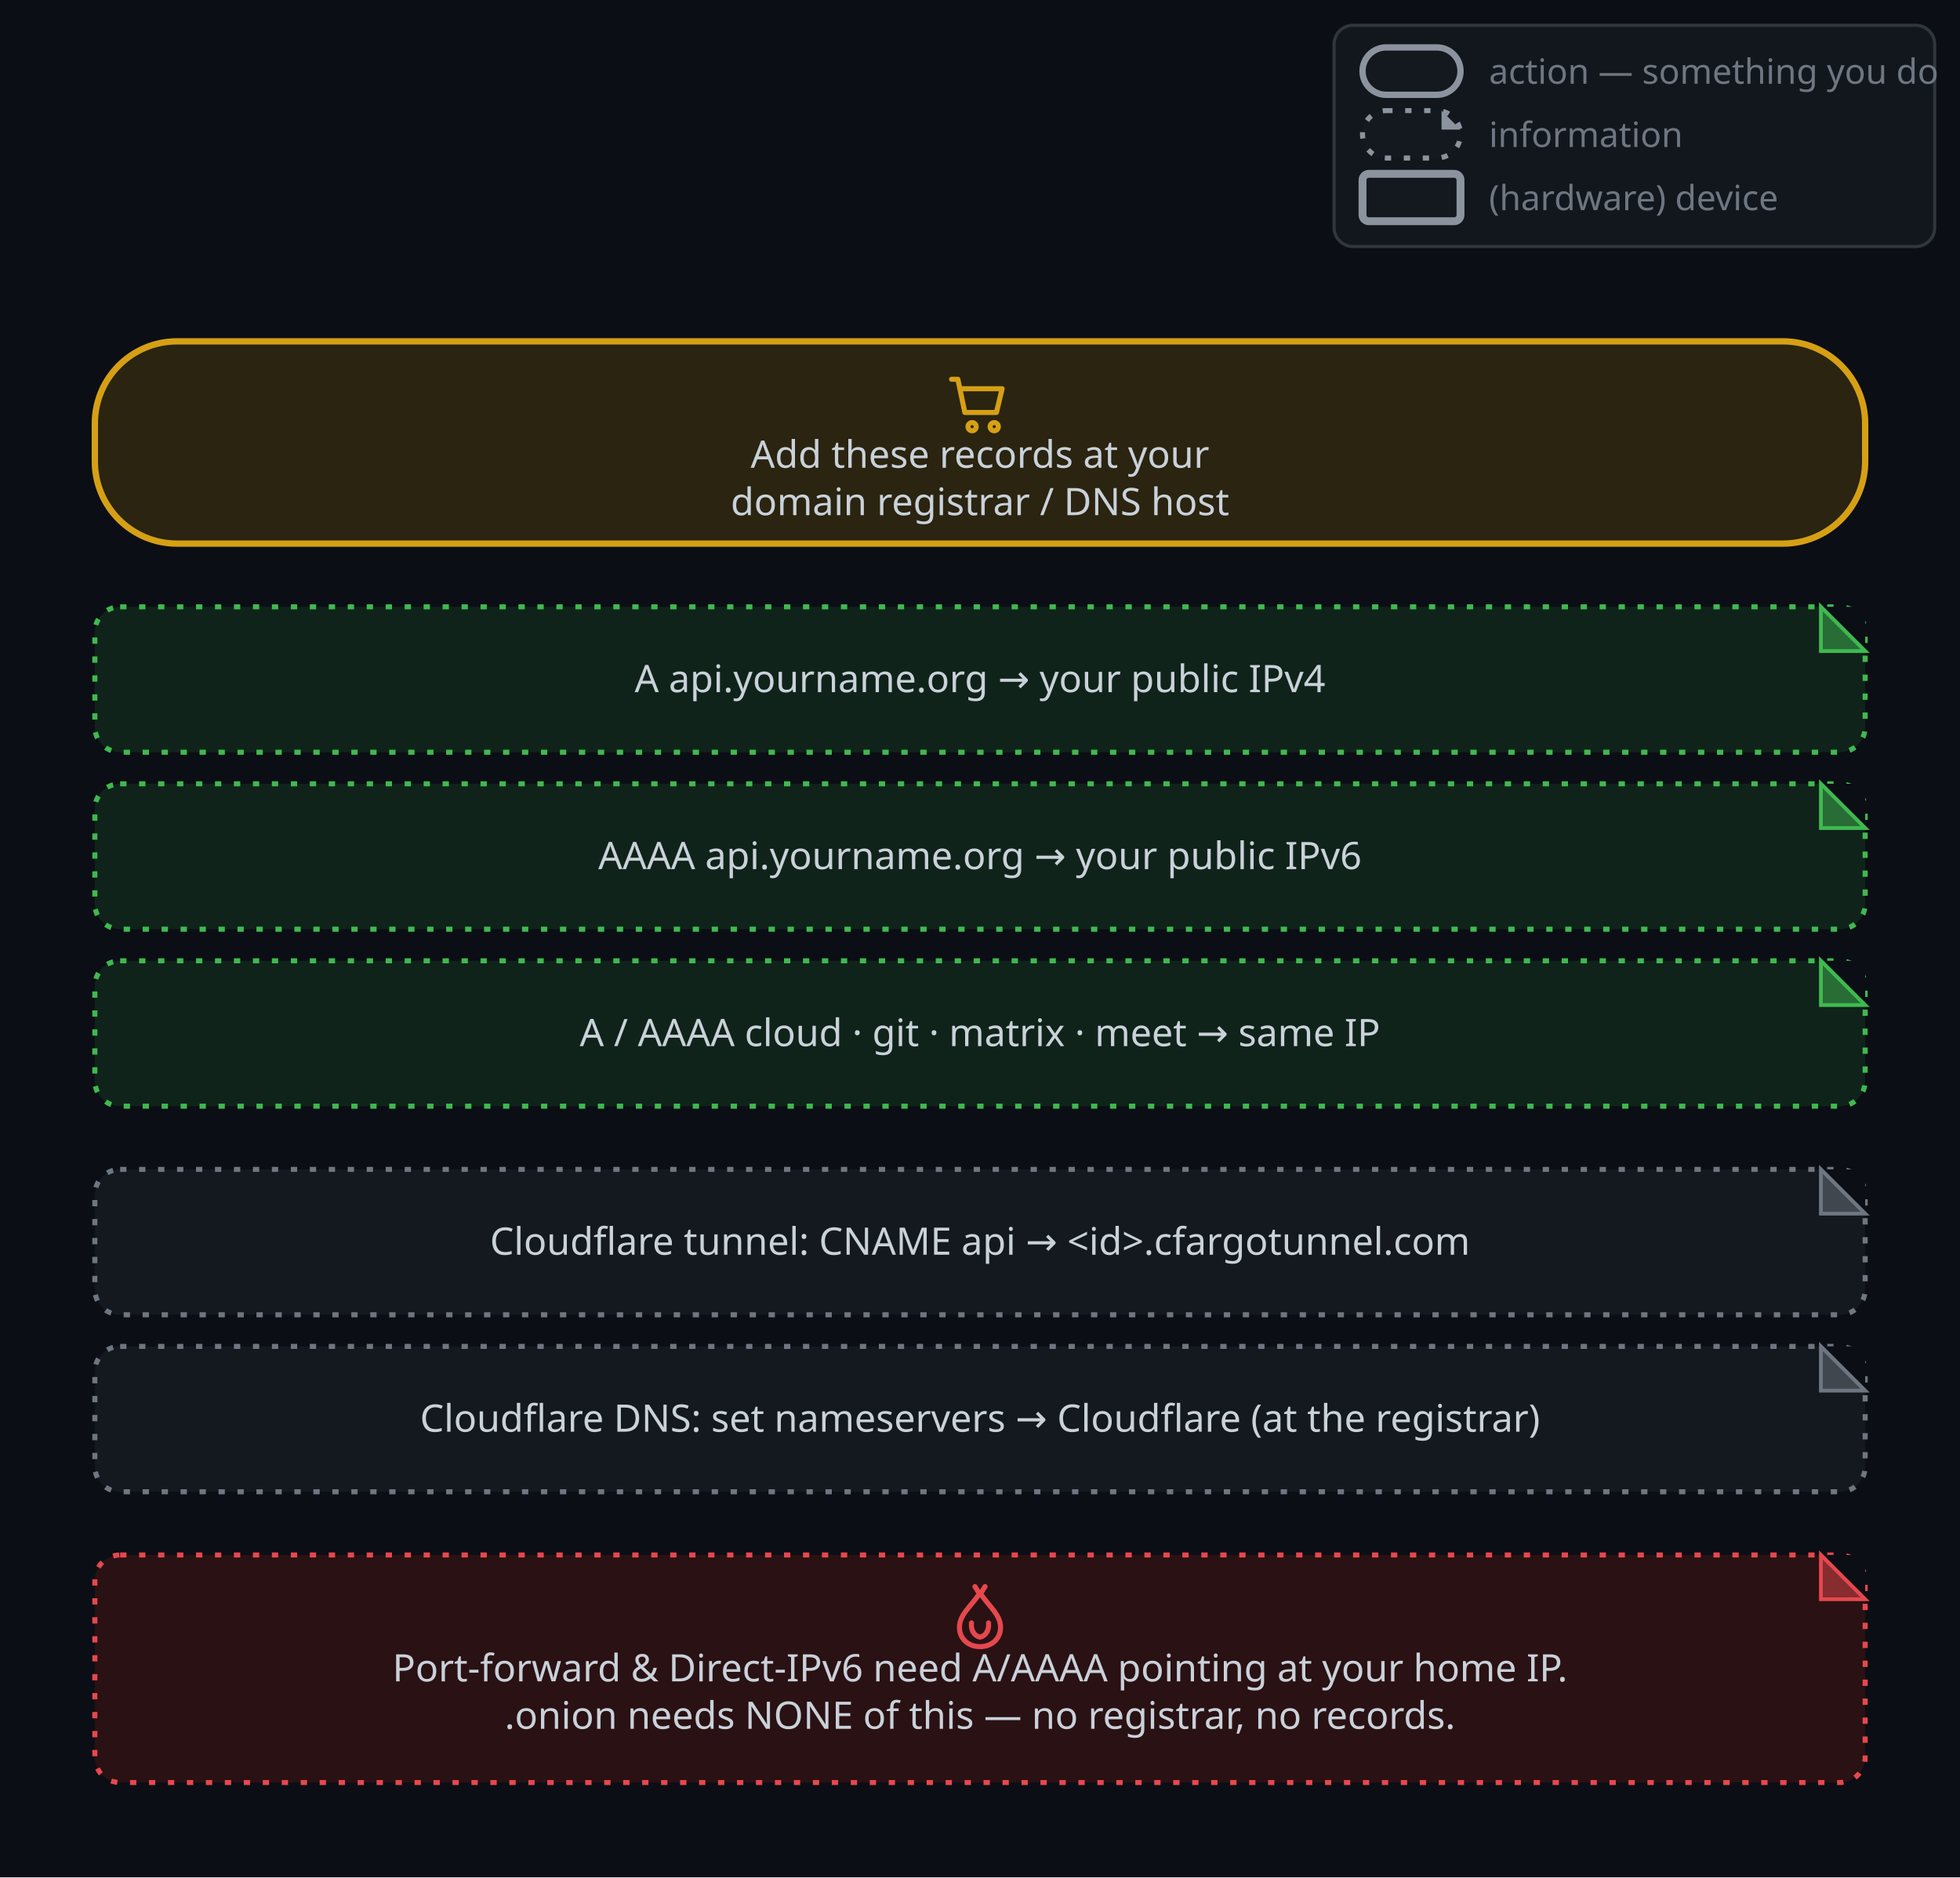
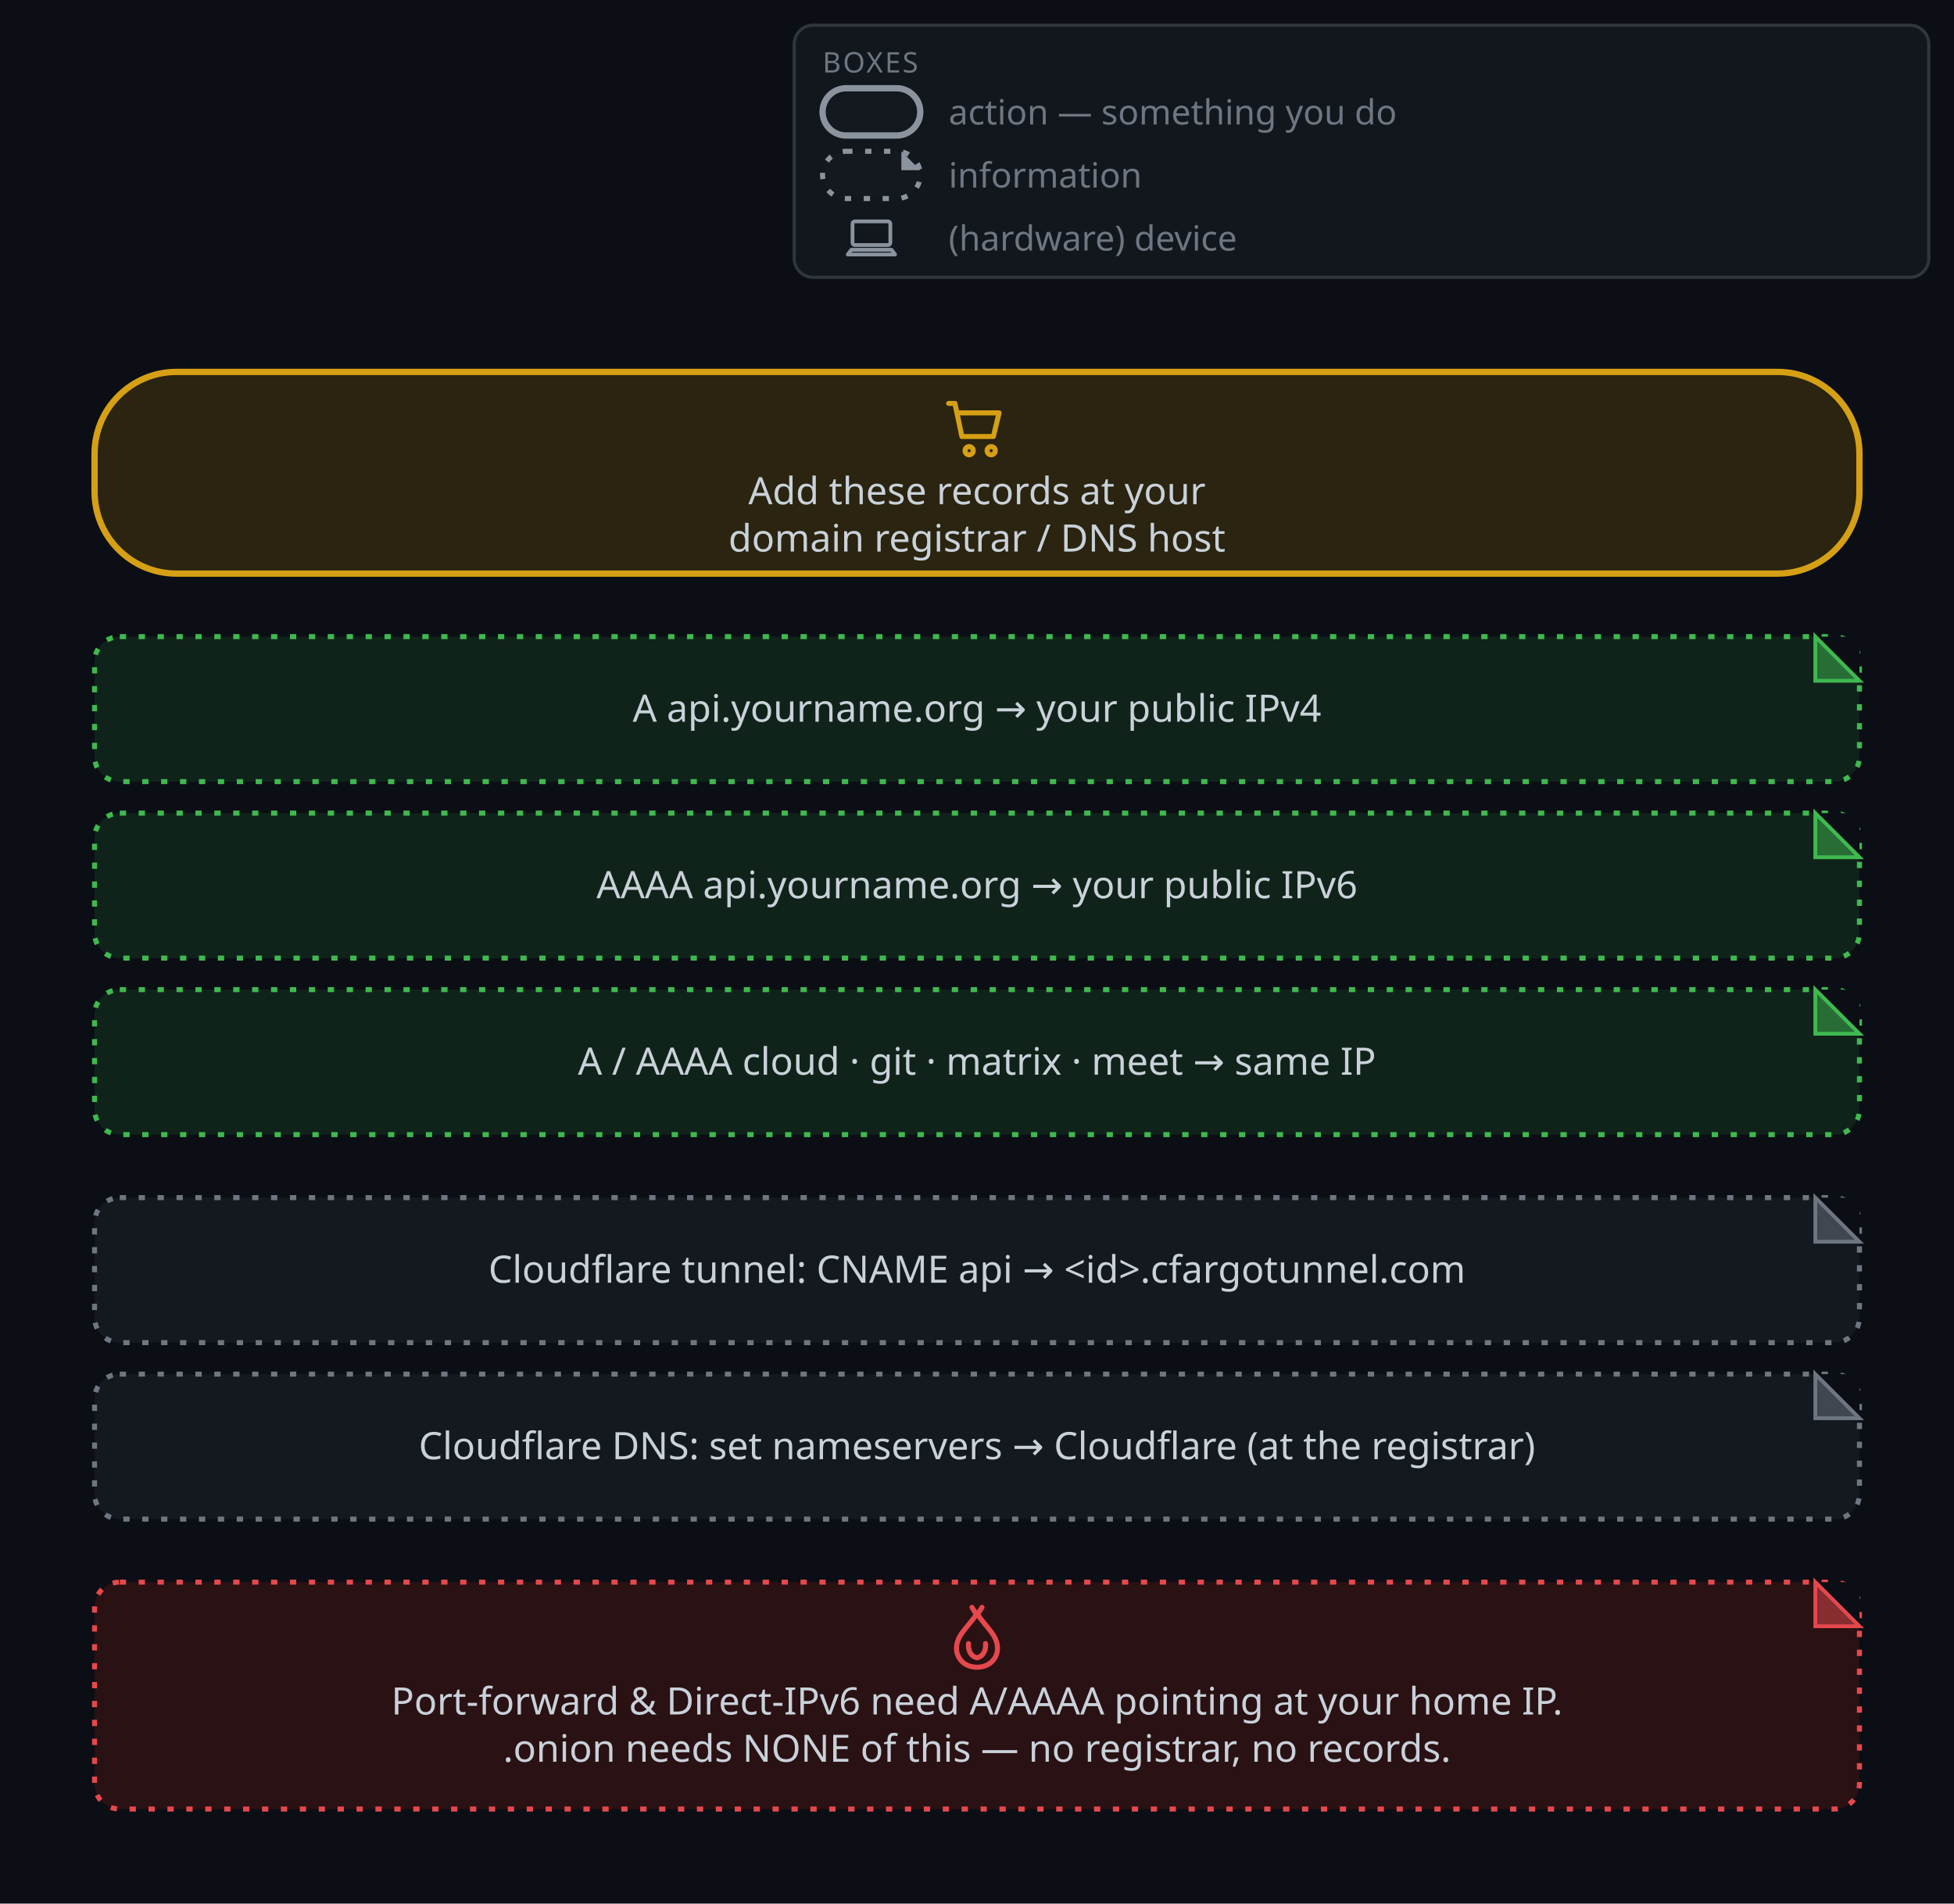
- <svg xmlns="http://www.w3.org/2000/svg" viewBox="30 -68 620 594" width="620" height="594" font-family="ui-sans-serif, system-ui, sans-serif">
+ <svg xmlns="http://www.w3.org/2000/svg" viewBox="30 -78 620 604" width="620" height="604" font-family="ui-sans-serif, system-ui, sans-serif">
  <defs>
    <marker id="arrow" viewBox="0 0 10 10" refX="9" refY="5" markerWidth="7" markerHeight="7" orient="auto-start-reverse">
      <path d="M0,0 L10,5 L0,10 z" fill="#6e7681" />
    </marker>
-     <symbol id="ic-laptop" viewBox="0 0 24 24" fill="none" stroke="currentColor" stroke-width="1.6" stroke-linecap="round" stroke-linejoin="round">
+     <symbol id="ic-laptop" data-bbox="1.2 4.2 21.6 15.6" viewBox="0 0 24 24" fill="none" stroke="currentColor" stroke-width="1.6" stroke-linecap="round" stroke-linejoin="round">
      <rect x="4" y="5" width="16" height="10" rx="1" />
      <path d="M2 19h20l-1.5-2H3.5L2 19Z" />
    </symbol>
-     <symbol id="ic-server" viewBox="0 0 24 24" fill="none" stroke="currentColor" stroke-width="1.6" stroke-linecap="round" stroke-linejoin="round">
+     <symbol id="ic-server" data-bbox="4.2 2.2 15.6 19.6" viewBox="0 0 24 24" fill="none" stroke="currentColor" stroke-width="1.6" stroke-linecap="round" stroke-linejoin="round">
      <rect x="5" y="3" width="14" height="8" rx="1" />
      <rect x="5" y="13" width="14" height="8" rx="1" />
      <circle cx="8" cy="7" r=".9" fill="currentColor" stroke="none" />
      <circle cx="8" cy="17" r=".9" fill="currentColor" stroke="none" />
      <path d="M11 7h5M11 17h5" />
    </symbol>
-     <symbol id="ic-router" viewBox="0 0 24 24" fill="none" stroke="currentColor" stroke-width="1.6" stroke-linecap="round" stroke-linejoin="round">
+     <symbol id="ic-router" data-bbox="2.2 5.2 19.6 15.6" viewBox="0 0 24 24" fill="none" stroke="currentColor" stroke-width="1.6" stroke-linecap="round" stroke-linejoin="round">
      <rect x="3" y="13" width="18" height="7" rx="1" />
      <circle cx="7" cy="16.5" r=".9" fill="currentColor" stroke="none" />
      <path d="M11 16.5h6M9 13V9M15 13V9M9 9l-2-3M15 9l2-3" />
    </symbol>
-     <symbol id="ic-cloud" viewBox="0 0 24 24" fill="none" stroke="currentColor" stroke-width="1.6" stroke-linecap="round" stroke-linejoin="round">
+     <symbol id="ic-cloud" data-bbox="1.4 4.7 20.4 14.2" viewBox="0 0 24 24" fill="none" stroke="currentColor" stroke-width="1.6" stroke-linecap="round" stroke-linejoin="round">
      <path d="M7 18h10a4 4 0 0 0 .5-7.97A6 6 0 0 0 6 9.5 3.5 3.5 0 0 0 7 18Z" />
    </symbol>
-     <symbol id="ic-phone" viewBox="0 0 24 24" fill="none" stroke="currentColor" stroke-width="1.6" stroke-linecap="round" stroke-linejoin="round">
+     <symbol id="ic-phone" data-bbox="6.2 1.2 11.6 21.6" viewBox="0 0 24 24" fill="none" stroke="currentColor" stroke-width="1.6" stroke-linecap="round" stroke-linejoin="round">
      <rect x="7" y="2" width="10" height="20" rx="2" />
      <path d="M10 5h4" />
      <circle cx="12" cy="18.5" r=".9" fill="currentColor" stroke="none" />
    </symbol>
-     <symbol id="ic-usb" viewBox="0 0 24 24" fill="none" stroke="currentColor" stroke-width="1.6" stroke-linecap="round" stroke-linejoin="round">
+     <symbol id="ic-usb" data-bbox="8.2 2.6 7.6 19.2" viewBox="0 0 24 24" fill="none" stroke="currentColor" stroke-width="1.6" stroke-linecap="round" stroke-linejoin="round">
      <rect x="9" y="8" width="6" height="13" rx="1" />
      <path d="M10 8V4h4v4" />
      <path d="M12 11v4" />
      <circle cx="12" cy="4" r=".6" fill="currentColor" stroke="none" />
    </symbol>
-     <symbol id="ic-ethernet" viewBox="0 0 24 24" fill="none" stroke="currentColor" stroke-width="1.6" stroke-linecap="round" stroke-linejoin="round">
+     <symbol id="ic-ethernet" data-bbox="7.2 2.2 9.6 19.6" viewBox="0 0 24 24" fill="none" stroke="currentColor" stroke-width="1.6" stroke-linecap="round" stroke-linejoin="round">
      <path d="M8 3h8v5l-2 2v4h-4v-4L8 8V3Z" />
      <path d="M9 21v-7M15 21v-7" />
      <path d="M10 5v2M12 5v2M14 5v2" />
    </symbol>
-     <symbol id="ic-wifi" viewBox="0 0 24 24" fill="none" stroke="currentColor" stroke-width="1.6" stroke-linecap="round" stroke-linejoin="round">
+     <symbol id="ic-wifi" data-bbox="3.2 5.4 17.6 15.4" viewBox="0 0 24 24" fill="none" stroke="currentColor" stroke-width="1.6" stroke-linecap="round" stroke-linejoin="round">
      <path d="M4 9a13 13 0 0 1 16 0" />
      <path d="M7 12.5a8.5 8.5 0 0 1 10 0" />
      <path d="M10 16a4 4 0 0 1 4 0" />
      <circle cx="12" cy="19" r="1" fill="currentColor" stroke="none" />
    </symbol>
-     <symbol id="ic-safe" viewBox="0 0 24 24" fill="none" stroke="currentColor" stroke-width="1.6" stroke-linecap="round" stroke-linejoin="round">
+     <symbol id="ic-safe" data-bbox="2.2 3.2 19.6 17.6" viewBox="0 0 24 24" fill="none" stroke="currentColor" stroke-width="1.6" stroke-linecap="round" stroke-linejoin="round">
      <rect x="3" y="4" width="18" height="16" rx="1.5" />
      <circle cx="11" cy="12" r="4" />
      <path d="M11 12l2-2" />
      <path d="M18 9v6" />
    </symbol>
-     <symbol id="ic-relay" viewBox="0 0 24 24" fill="none" stroke="currentColor" stroke-width="1.6" stroke-linecap="round" stroke-linejoin="round">
+     <symbol id="ic-relay" data-bbox="2.3 3.6 20 13.2" viewBox="0 0 24 24" fill="none" stroke="currentColor" stroke-width="1.6" stroke-linecap="round" stroke-linejoin="round">
      <path d="M6 16h12a3.5 3.5 0 0 0 .3-6.98A5 5 0 0 0 8.5 8 3 3 0 0 0 6 16Z" />
      <path d="M9 12l2 2 4-4" />
    </symbol>
-     <symbol id="ic-tor" viewBox="0 0 24 24" fill="none" stroke="currentColor" stroke-width="1.6" stroke-linecap="round" stroke-linejoin="round">
+     <symbol id="ic-tor" data-bbox="6.2 2.2 11.6 16.6" viewBox="0 0 24 24" fill="none" stroke="currentColor" stroke-width="1.6" stroke-linecap="round" stroke-linejoin="round">
      <path d="M12 3c-3 3-5 6-5 10a5 5 0 0 0 10 0c0-4-2-7-5-10Z" />
      <path d="M12 9c-1.5 1.5-2 3-2 4a2 2 0 0 0 4 0c0-1-.5-2.5-2-4Z" />
    </symbol>
-     <symbol id="ic-onion" viewBox="0 0 24 24" fill="none" stroke="currentColor" stroke-width="1.6" stroke-linecap="round" stroke-linejoin="round">
+     <symbol id="ic-onion" data-bbox="4.7 1.2 14.6 20.6" viewBox="0 0 24 24" fill="none" stroke="currentColor" stroke-width="1.6" stroke-linecap="round" stroke-linejoin="round">
      <path d="M12 21c-4 0-6.5-2.8-6.5-6 0-4.2 3.5-6.5 6.5-11 3 4.5 6.5 6.8 6.5 11 0 3.2-2.5 6-6.5 6Z" />
      <path d="M9.3 13.5c-.2 2 .6 4 2.7 4.5M14.7 13.5c.2 2-.6 4-2.7 4.5" />
      <path d="M12 4.5l1.6-2.5M12 4.5l-1.6-2.5" />
    </symbol>
-     <symbol id="ic-gear" viewBox="0 0 24 24" fill="none" stroke="currentColor" stroke-width="1.6" stroke-linecap="round" stroke-linejoin="round">
+     <symbol id="ic-gear" data-bbox="1.2 1.2 21.6 21.6" viewBox="0 0 24 24" fill="none" stroke="currentColor" stroke-width="1.6" stroke-linecap="round" stroke-linejoin="round">
      <circle cx="12" cy="12" r="3.2" />
      <path d="M12 2v3M12 19v3M2 12h3M19 12h3M4.9 4.9l2.1 2.1M17 17l2.1 2.1M19.1 4.9L17 7M7 17l-2.1 2.1" />
    </symbol>
-     <symbol id="ic-block" viewBox="0 0 24 24" fill="none" stroke="#f85149" stroke-width="2.2" stroke-linecap="round">
+     <symbol id="ic-block" data-bbox="1.9 1.9 20.2 20.2" viewBox="0 0 24 24" fill="none" stroke="#f85149" stroke-width="2.2" stroke-linecap="round">
      <circle cx="12" cy="12" r="9" />
      <path d="M5.6 5.6l12.8 12.8" />
    </symbol>
-     <symbol id="ic-pipe" viewBox="0 0 24 24" fill="none" stroke="currentColor" stroke-width="1.6" stroke-linejoin="round">
+     <symbol id="ic-pipe" data-bbox="3.2 7.2 17.6 15.6" viewBox="0 0 24 24" fill="none" stroke="currentColor" stroke-width="1.6" stroke-linejoin="round">
      <rect x="4" y="8" width="16" height="5" rx="1" />
      <rect x="6.5" y="13" width="11" height="9" />
    </symbol>
-     <symbol id="ic-gate" viewBox="0 0 24 24" fill="none" stroke="currentColor" stroke-width="1.6" stroke-linecap="round" stroke-linejoin="round">
+     <symbol id="ic-gate" data-bbox="3.2 3.2 17.6 17.6" viewBox="0 0 24 24" fill="none" stroke="currentColor" stroke-width="1.6" stroke-linecap="round" stroke-linejoin="round">
      <rect x="4" y="4" width="16" height="16" rx="1" />
      <path d="M14 4v16" />
      <path d="M14 4l5 3v10l-5 3" />
      <circle cx="16.5" cy="12" r=".9" fill="currentColor" stroke="none" />
    </symbol>
-     <symbol id="ic-warn" viewBox="0 0 24 24" fill="none" stroke="#d6a015" stroke-width="2" stroke-linecap="round" stroke-linejoin="round">
+     <symbol id="ic-warn" data-bbox="2 2 20 18" viewBox="0 0 24 24" fill="none" stroke="#d6a015" stroke-width="2" stroke-linecap="round" stroke-linejoin="round">
      <path d="M12 3l9 16H3L12 3Z" />
      <path d="M12 9v5" />
      <circle cx="12" cy="17" r="1" fill="#d6a015" stroke="none" />
    </symbol>
-     <symbol id="ic-tag" viewBox="0 0 24 24" fill="none" stroke="currentColor" stroke-width="1.6" stroke-linecap="round" stroke-linejoin="round">
+     <symbol id="ic-doc" data-bbox="5.2 2.2 13.6 19.6" viewBox="0 0 24 24" fill="none" stroke="currentColor" stroke-width="1.6" stroke-linecap="round" stroke-linejoin="round">
+       <path d="M6 3h8l4 4v14H6V3Z" />
+       <path d="M14 3v4h4" />
+       <path d="M9 11h6M9 14.5h6M9 18h4" />
+     </symbol>
+     <symbol id="ic-port" data-bbox="2.1 3.1 19.8 17.8" viewBox="0 0 24 24" fill="none" stroke="currentColor" stroke-width="1.8" stroke-linecap="round" stroke-linejoin="round">
+       <rect x="3" y="4" width="18" height="16" rx="2.5" />
+       <path d="M7.5 16.5V10h2V8h5v2h2v6.5Z" />
+       <path d="M10 13.5v1.5M12 13.5v1.5M14 13.5v1.5" />
+     </symbol>
+     <symbol id="ic-barrier" data-bbox="2 2.9 19.8 18.6" viewBox="0 0 24 24" stroke="none">
+       <path d="M4 20V10.5a2 2 0 0 1 2-2h0a2 2 0 0 1 2 2V20Z" fill="#c9d1d9" />
+       <rect x="2" y="19" width="8" height="2.5" rx=".8" fill="#c9d1d9" />
+       <path d="M5.2 10.4L20.2 2.9L21.8 6.1L6.8 13.6Z" fill="#a3c55a" />
+       <path d="M10.6 9.4l1.6-.8.6 2-1.6.8ZM14.4 7.5l1.6-.8.6 2-1.6.8ZM18.2 5.6l1.6-.8.6 2-1.6.8Z" fill="#0b0e14" />
+       <circle cx="6.6" cy="11.9" r="1.1" fill="#0b0e14" />
+     </symbol>
+     <symbol id="ic-hammer" data-bbox="2.7 2.3 19.6 18.2" viewBox="0 0 24 24" fill="none" stroke="currentColor" stroke-width="1.8" stroke-linecap="round" stroke-linejoin="round">
+       <path d="M10.2 6.8l3.6-3.6 4.6 4.6-3.6 3.6Z" />
+       <path d="M12.2 8.8L3.6 17.4" />
+       <path d="M15.4 14.6h4.2M17.5 14.6v5" />
+       <path d="M12.8 19.6h8.6" />
+     </symbol>
+     <symbol id="ic-tag" data-bbox="2.2 3.2 19.6 18.6" viewBox="0 0 24 24" fill="none" stroke="currentColor" stroke-width="1.6" stroke-linecap="round" stroke-linejoin="round">
      <path d="M3 4h8l10 10-7 7L4 11V4Z" />
      <circle cx="7.5" cy="7.5" r="1.4" fill="currentColor" stroke="none" />
    </symbol>
-     <symbol id="ic-cart" viewBox="0 0 24 24" fill="none" stroke="currentColor" stroke-width="1.6" stroke-linecap="round" stroke-linejoin="round">
+     <symbol id="ic-cart" data-bbox="2.2 3.2 17.6 17.9" viewBox="0 0 24 24" fill="none" stroke="currentColor" stroke-width="1.6" stroke-linecap="round" stroke-linejoin="round">
      <path d="M3 4h2l2.2 10.5h10l1.8-7.5H6" />
      <circle cx="9.5" cy="19" r="1.3" />
      <circle cx="16.5" cy="19" r="1.3" />
    </symbol>
-     <symbol id="ic-tornode" viewBox="0 0 24 24" fill="none" stroke="currentColor" stroke-width="1.6" stroke-linecap="round" stroke-linejoin="round">
+     <symbol id="ic-tornode" data-bbox="2.2 2.2 19.6 19.6" viewBox="0 0 24 24" fill="none" stroke="currentColor" stroke-width="1.6" stroke-linecap="round" stroke-linejoin="round">
      <circle cx="12" cy="12" r="4" />
      <path d="M12 3v3M12 18v3M3 12h3M18 12h3M5.6 5.6l2.1 2.1M16.3 16.3l2.1 2.1M18.4 5.6l-2.1 2.1M7.7 16.3l-2.1 2.1" />
    </symbol>
  </defs>
-   <rect x="30" y="-68" width="620" height="594" fill="#0b0e14" />
+   <rect x="30" y="-78" width="620" height="604" fill="#0b0e14" />
  <rect x="60" y="40" width="560" height="64" rx="26" ry="26" fill="#2a2410" stroke="#d6a015" stroke-width="2" />
-   <use href="#ic-cart" x="328.0" y="48" width="24" height="24" style="color:#d6a015" />
-   <text x="340.0" y="80.0" text-anchor="middle" font-size="12" fill="#c9d1d9">Add these records at your</text>
-   <text x="340.0" y="95.0" text-anchor="middle" font-size="12" fill="#c9d1d9">domain registrar / DNS host</text>
+   <use href="#ic-cart" x="328.0" y="46" width="24" height="24" style="color:#d6a015" />
+   <text x="340.0" y="82.0" text-anchor="middle" font-size="12" fill="#c9d1d9">Add these records at your</text>
+   <text x="340.0" y="97.0" text-anchor="middle" font-size="12" fill="#c9d1d9">domain registrar / DNS host</text>
  <rect x="60" y="124" width="560" height="46" rx="8" ry="8" fill="#10231a" stroke="#3fb950" stroke-width="1.6" stroke-dasharray="2 4" />
  <path d="M 606 124 L 620 138 L 620 124 Z" fill="#0b0e14" />
  <path d="M 606 124 L 606 138 L 620 138 Z" fill="#3fb950" fill-opacity="0.5" stroke="#3fb950" stroke-width="1.2" />
  <text x="340.0" y="151.0" text-anchor="middle" font-size="12" fill="#c9d1d9">A        api.yourname.org   →   your public IPv4</text>
  <rect x="60" y="180" width="560" height="46" rx="8" ry="8" fill="#10231a" stroke="#3fb950" stroke-width="1.6" stroke-dasharray="2 4" />
  <path d="M 606 180 L 620 194 L 620 180 Z" fill="#0b0e14" />
  <path d="M 606 180 L 606 194 L 620 194 Z" fill="#3fb950" fill-opacity="0.5" stroke="#3fb950" stroke-width="1.2" />
  <text x="340.0" y="207.0" text-anchor="middle" font-size="12" fill="#c9d1d9">AAAA   api.yourname.org   →   your public IPv6</text>
  <rect x="60" y="236" width="560" height="46" rx="8" ry="8" fill="#10231a" stroke="#3fb950" stroke-width="1.6" stroke-dasharray="2 4" />
  <path d="M 606 236 L 620 250 L 620 236 Z" fill="#0b0e14" />
  <path d="M 606 236 L 606 250 L 620 250 Z" fill="#3fb950" fill-opacity="0.5" stroke="#3fb950" stroke-width="1.2" />
  <text x="340.0" y="263.0" text-anchor="middle" font-size="12" fill="#c9d1d9">A / AAAA   cloud · git · matrix · meet   →   same IP</text>
  <rect x="60" y="302" width="560" height="46" rx="8" ry="8" fill="#14181f" stroke="#6e7681" stroke-width="1.6" stroke-dasharray="2 4" />
  <path d="M 606 302 L 620 316 L 620 302 Z" fill="#0b0e14" />
  <path d="M 606 302 L 606 316 L 620 316 Z" fill="#6e7681" fill-opacity="0.5" stroke="#6e7681" stroke-width="1.2" />
  <text x="340.0" y="329.0" text-anchor="middle" font-size="12" fill="#c9d1d9">Cloudflare tunnel:   CNAME  api  →  &lt;id&gt;.cfargotunnel.com</text>
  <rect x="60" y="358" width="560" height="46" rx="8" ry="8" fill="#14181f" stroke="#6e7681" stroke-width="1.6" stroke-dasharray="2 4" />
  <path d="M 606 358 L 620 372 L 620 358 Z" fill="#0b0e14" />
  <path d="M 606 358 L 606 372 L 620 372 Z" fill="#6e7681" fill-opacity="0.5" stroke="#6e7681" stroke-width="1.2" />
  <text x="340.0" y="385.0" text-anchor="middle" font-size="12" fill="#c9d1d9">Cloudflare DNS:   set nameservers → Cloudflare (at the registrar)</text>
  <rect x="60" y="424" width="560" height="72" rx="8" ry="8" fill="#2a1113" stroke="#e5484d" stroke-width="1.6" stroke-dasharray="2 4" />
  <path d="M 606 424 L 620 438 L 620 424 Z" fill="#0b0e14" />
  <path d="M 606 424 L 606 438 L 620 438 Z" fill="#e5484d" fill-opacity="0.5" stroke="#e5484d" stroke-width="1.2" />
-   <use href="#ic-onion" x="328.0" y="432" width="24" height="24" style="color:#e5484d" />
-   <text x="340.0" y="464.0" text-anchor="middle" font-size="12" fill="#c9d1d9">Port-forward &amp; Direct-IPv6 need A/AAAA pointing at your home IP.</text>
-   <text x="340.0" y="479.0" text-anchor="middle" font-size="12" fill="#c9d1d9">.onion needs NONE of this — no registrar, no records.</text>
+   <use href="#ic-onion" x="328.0" y="430" width="24" height="24" style="color:#e5484d" />
+   <text x="340.0" y="466.0" text-anchor="middle" font-size="12" fill="#c9d1d9">Port-forward &amp; Direct-IPv6 need A/AAAA pointing at your home IP.</text>
+   <text x="340.0" y="481.0" text-anchor="middle" font-size="12" fill="#c9d1d9">.onion needs NONE of this — no registrar, no records.</text>
  <g>
-     <rect x="452" y="-60" width="190" height="70" rx="6" fill="#14181f" fill-opacity="0.88" stroke="#30363d" />
-     <rect x="461" y="-53" width="31" height="15" rx="7.5" fill="#14181f" stroke="#8b949e" stroke-width="2" />
-     <text x="501" y="-41.5" font-size="11" fill="#6e7681">action — something you do</text>
-     <rect x="461" y="-33" width="31" height="15" rx="7.5" fill="#14181f" stroke="#8b949e" stroke-width="1.6" stroke-dasharray="2 4" />
-     <path d="M 486 -33 L 486 -27 L 492 -27 Z" fill="#8b949e" />
-     <text x="501" y="-21.5" font-size="11" fill="#6e7681">information</text>
-     <rect x="461" y="-13" width="31" height="15" rx="2" fill="#14181f" stroke="#8b949e" stroke-width="2.5" />
-     <text x="501" y="-1.5" font-size="11" fill="#6e7681">(hardware) device</text>
+     <rect x="282" y="-70" width="360" height="80" rx="6" fill="#14181f" fill-opacity="0.88" stroke="#30363d" />
+     <text x="291" y="-55" font-size="9" letter-spacing="0.6" fill="#6e7681">BOXES</text>
+     <rect x="291" y="-50" width="31" height="15" rx="7.5" fill="#14181f" stroke="#8b949e" stroke-width="2" />
+     <text x="331" y="-38.5" font-size="11" fill="#6e7681">action — something you do</text>
+     <rect x="291" y="-30" width="31" height="15" rx="7.5" fill="#14181f" stroke="#8b949e" stroke-width="1.6" stroke-dasharray="2 4" />
+     <path d="M 316 -30 L 316 -24 L 322 -24 Z" fill="#8b949e" />
+     <text x="331" y="-18.5" font-size="11" fill="#6e7681">information</text>
+     <use href="#ic-laptop" x="297.5" y="-11.5" width="18" height="18" style="color:#8b949e" />
+     <text x="331" y="1.5" font-size="11" fill="#6e7681">(hardware) device</text>
  </g>
</svg>
